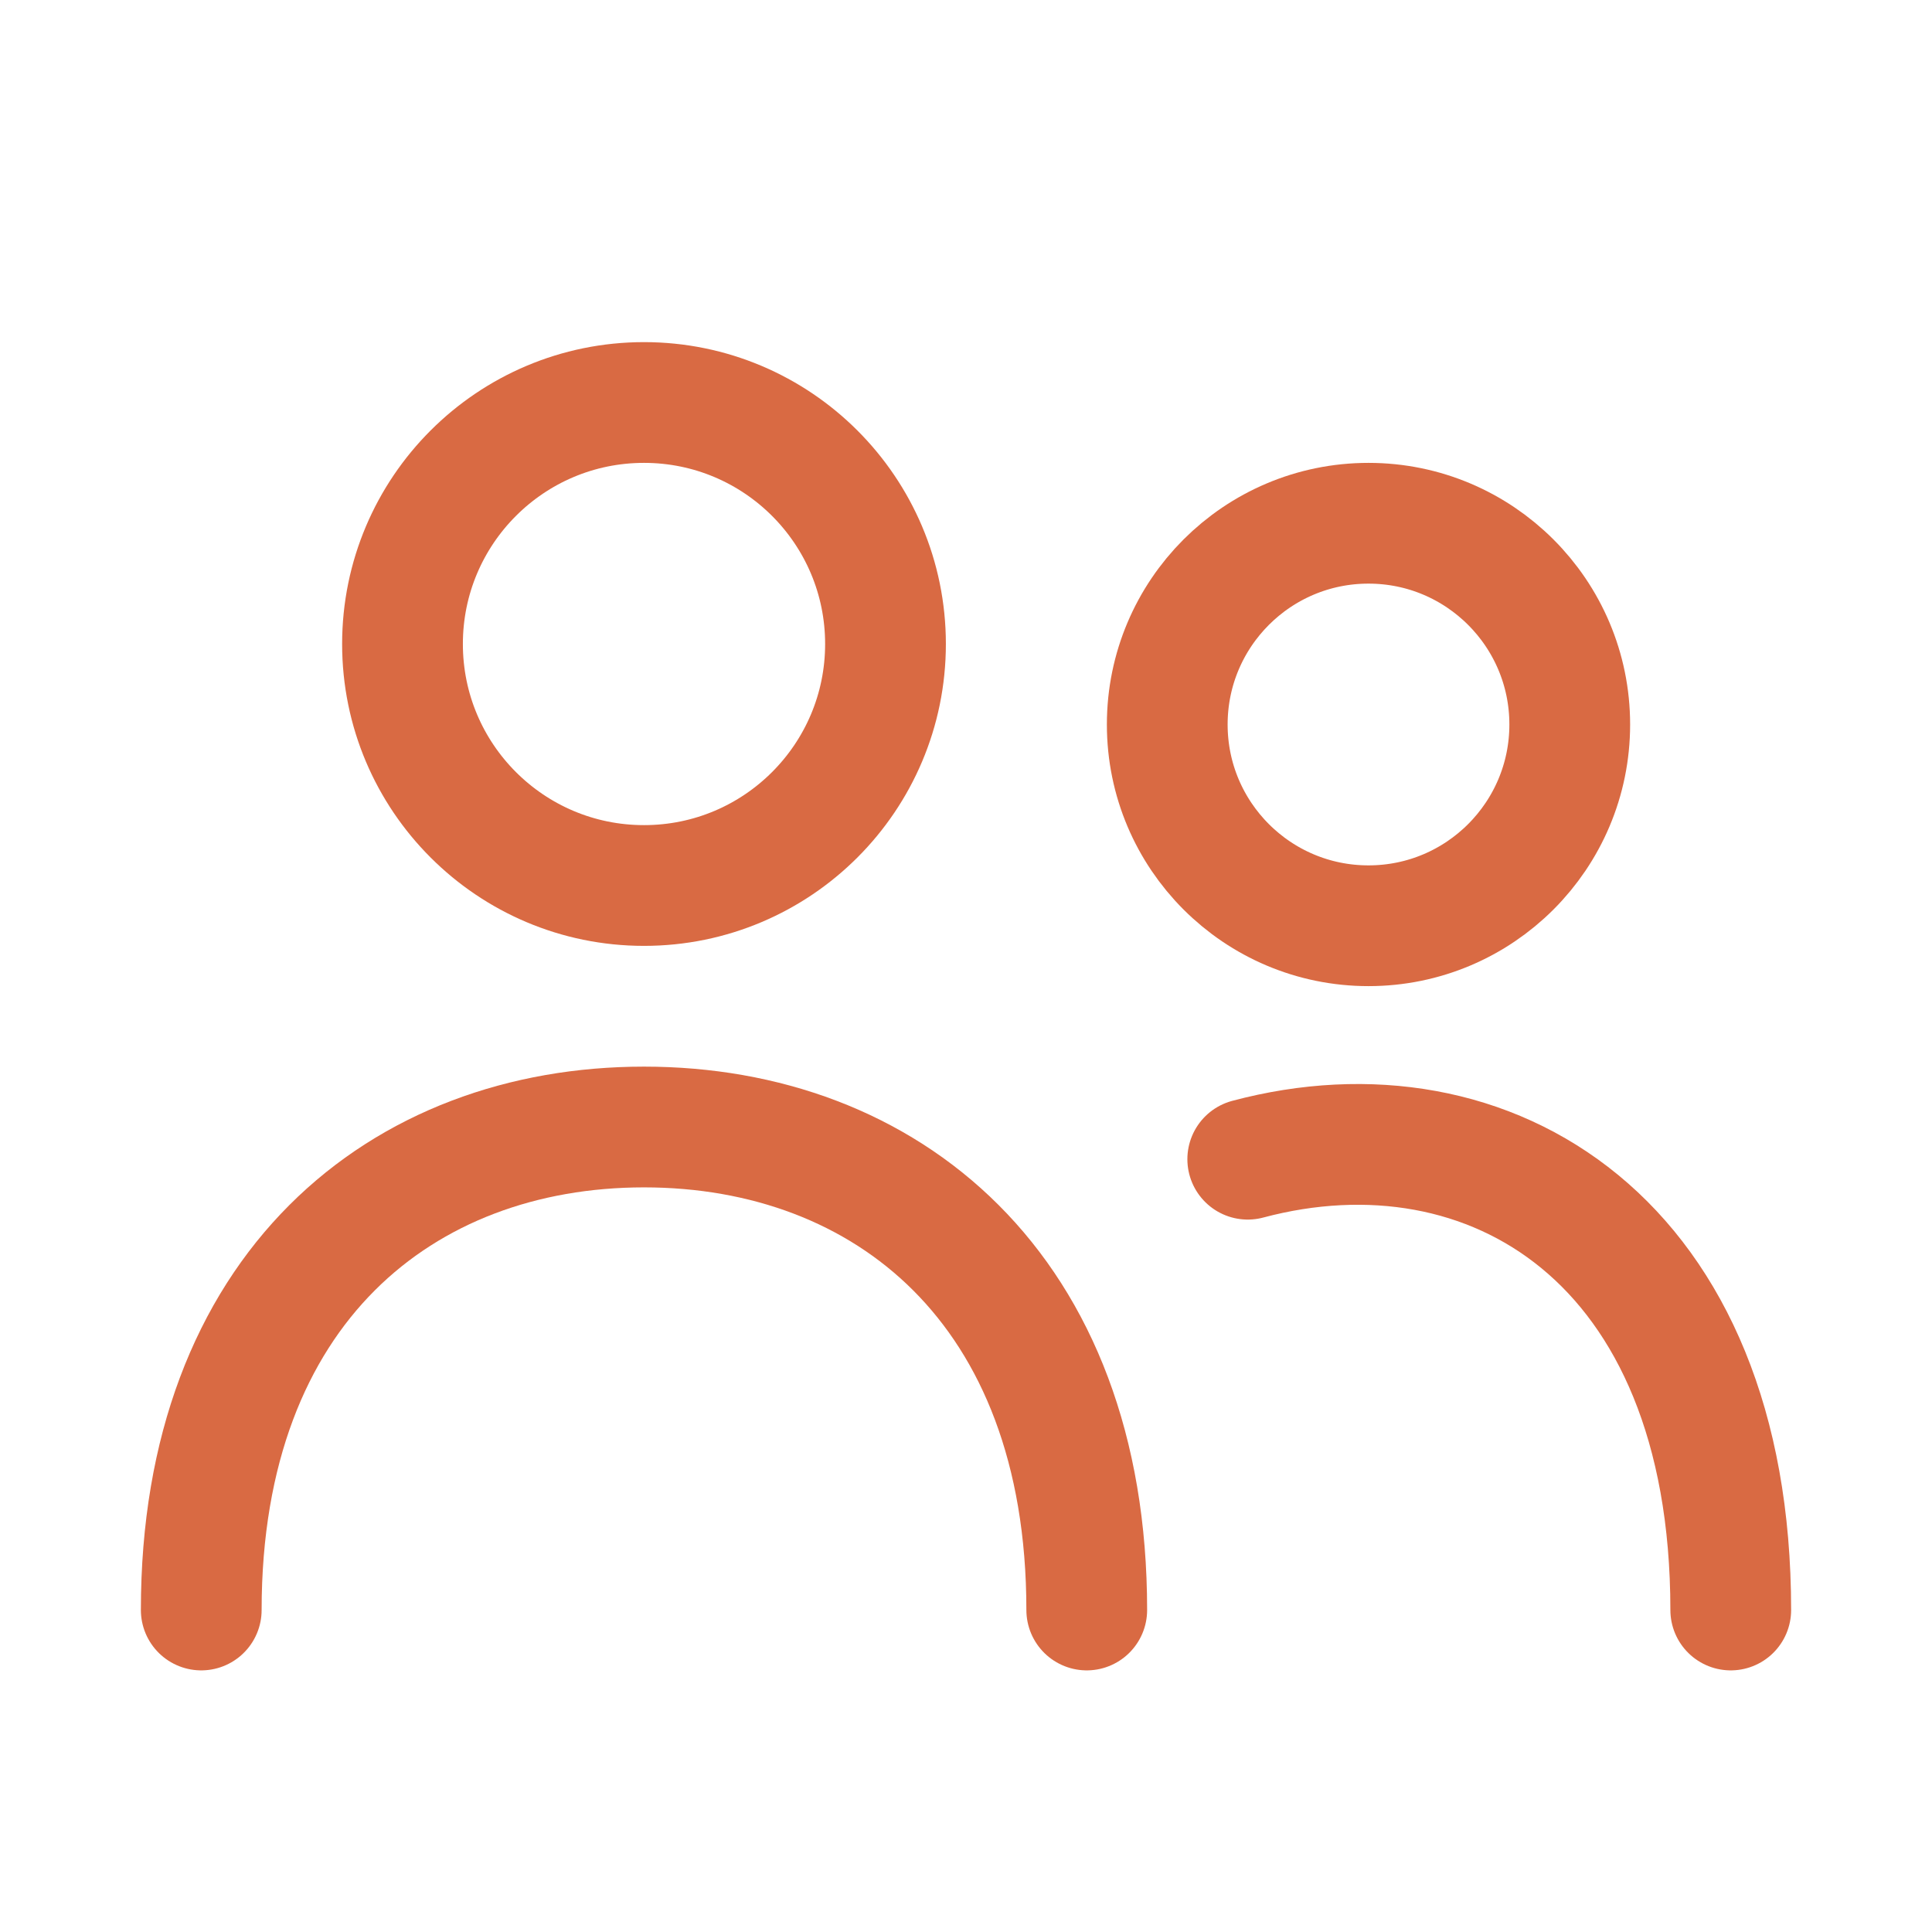
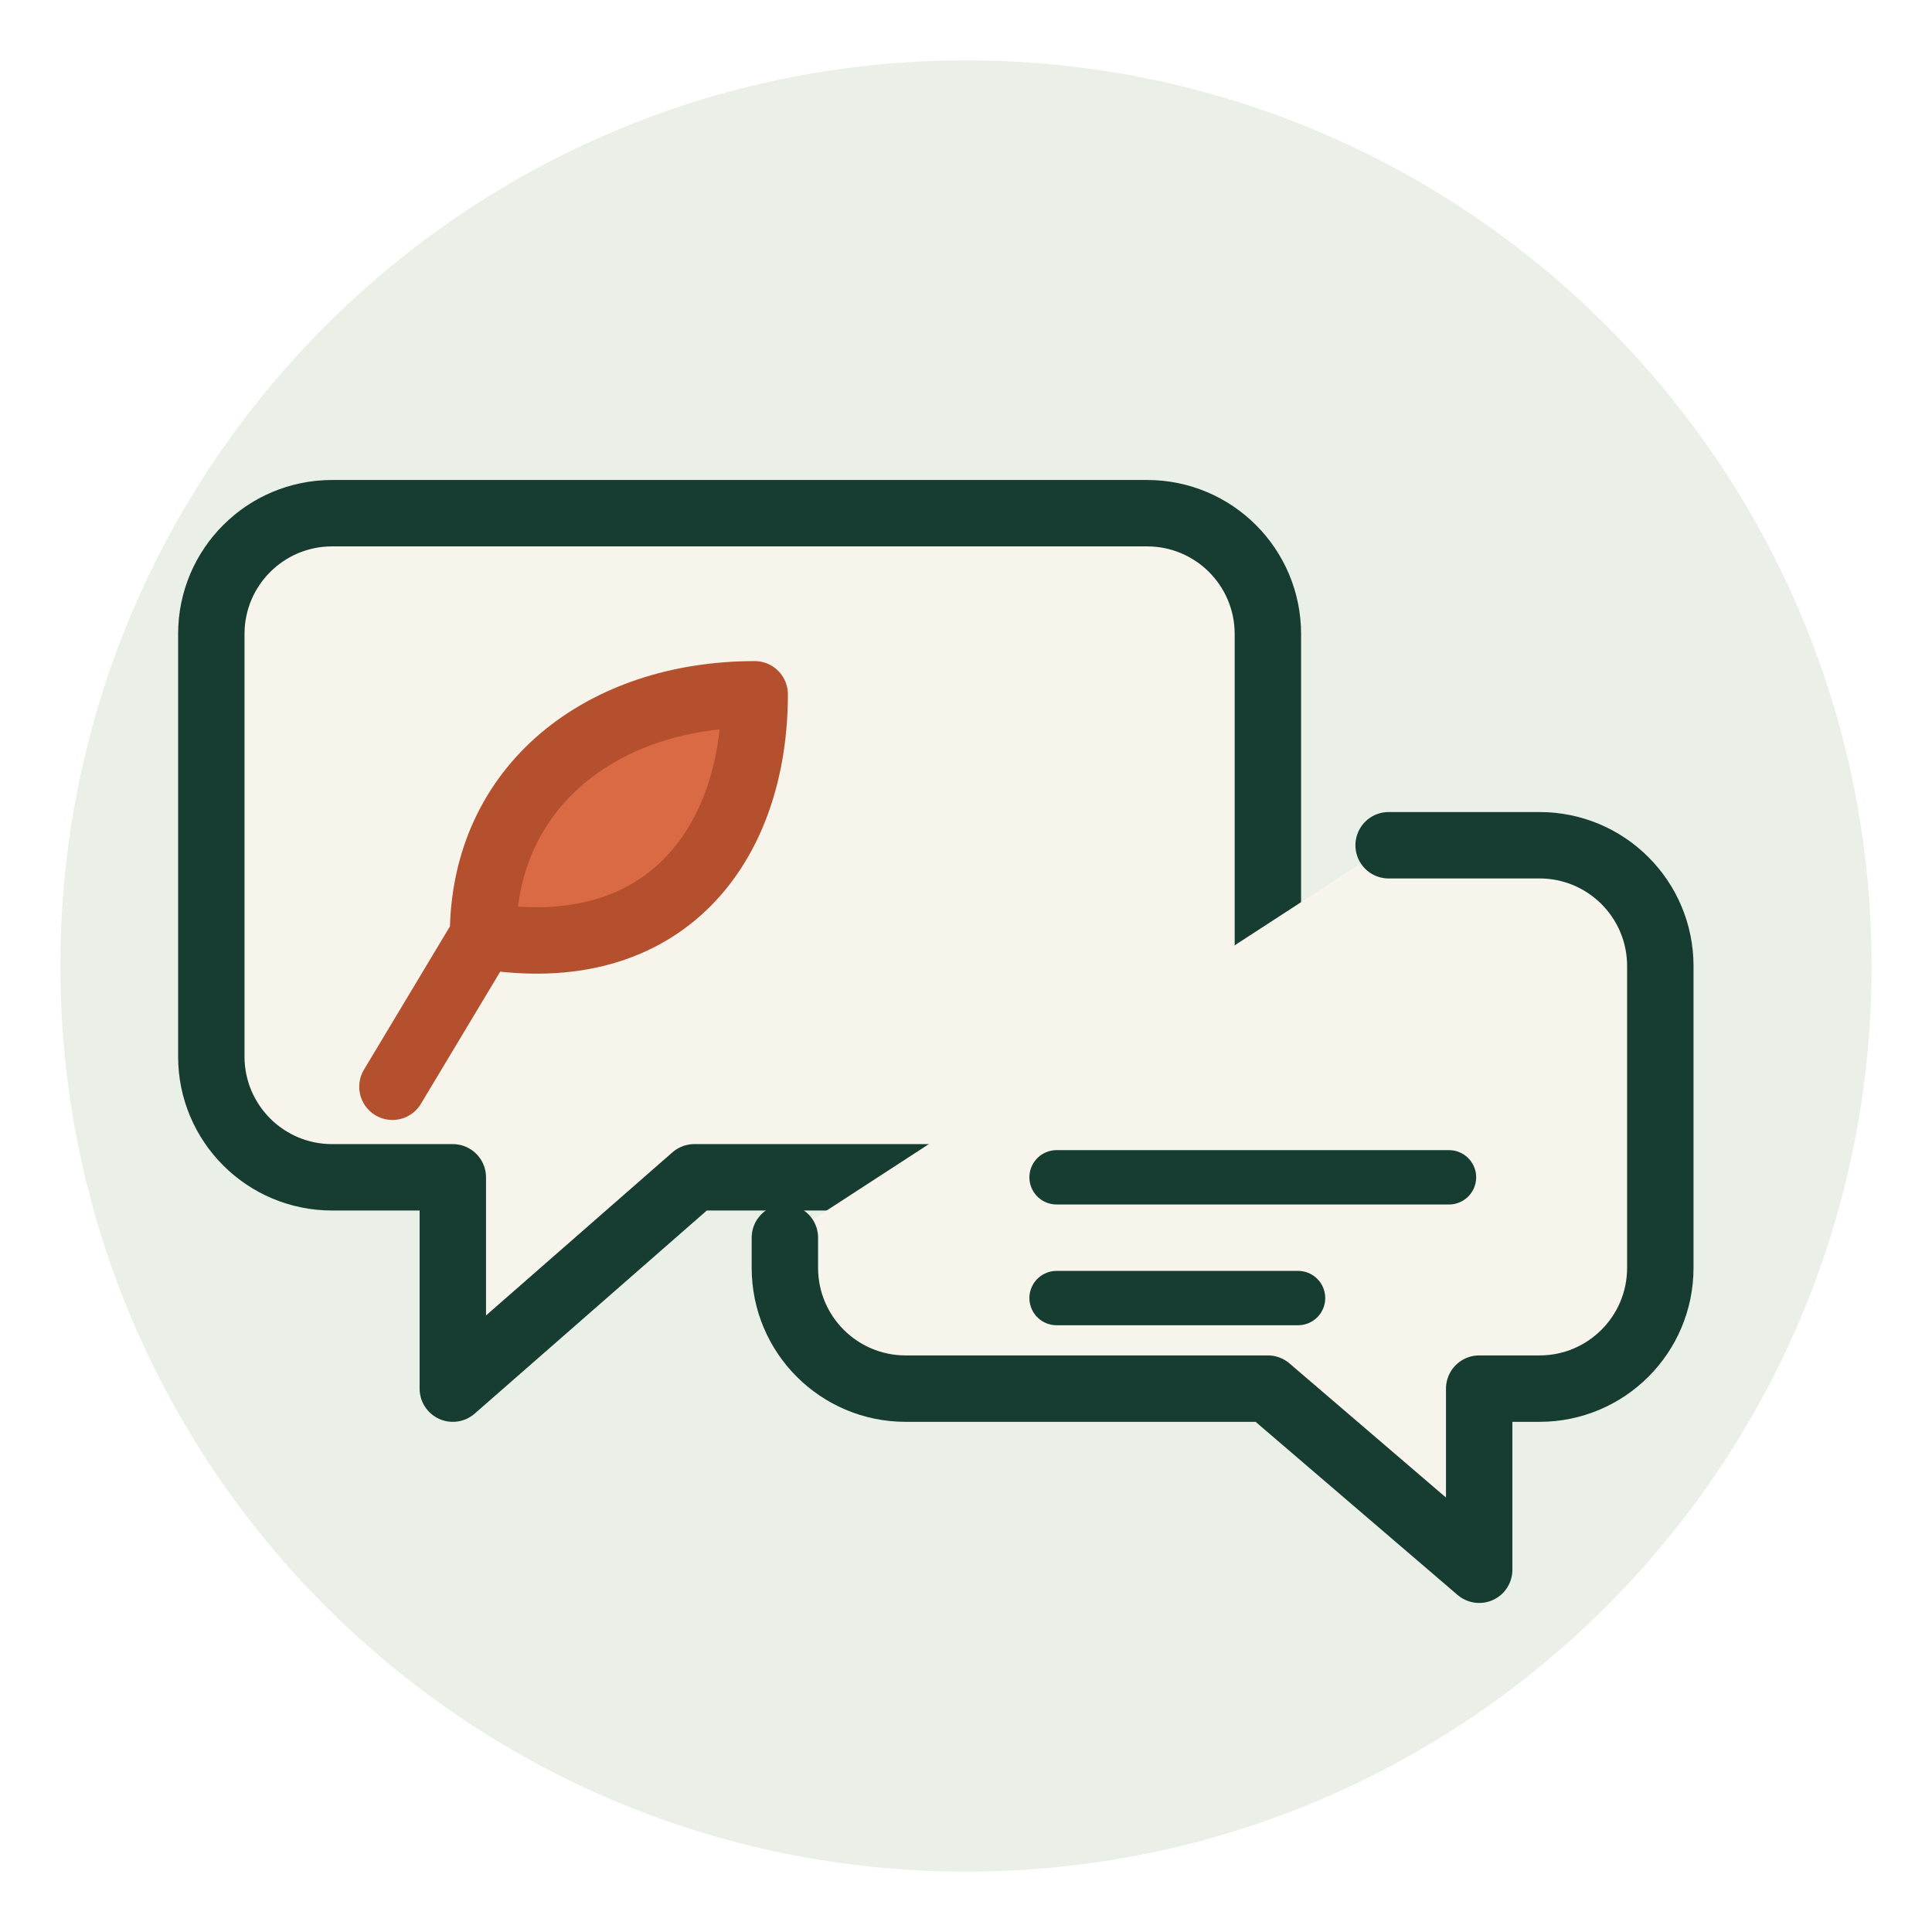
- <svg xmlns="http://www.w3.org/2000/svg" viewBox="0 0 24 24" fill="none" stroke="#D96A43" stroke-width="1.5" stroke-linecap="round" stroke-linejoin="round">
-   <circle cx="8" cy="8" r="3" />
-   <path d="M2.5 20c0-4 2.5-6 5.5-6s5.5 2 5.5 6" />
-   <circle cx="17" cy="9" r="2.5" />
-   <path d="M15.5 14.4c3-.8 6 1 6 5.6" />
+ <svg xmlns="http://www.w3.org/2000/svg" viewBox="0 0 64 64" fill="none" stroke="#173D32" stroke-width="2.2" stroke-linecap="round" stroke-linejoin="round">
+   <circle cx="32" cy="32" r="30" fill="#EAF0E8" stroke="none" />
+   <path d="M11 17h27a4 4 0 0 1 4 4v14a4 4 0 0 1-4 4H23l-8 7v-7h-4a4 4 0 0 1-4-4V21a4 4 0 0 1 4-4z" fill="#F7F4EB" />
+   <path d="M28 28c0-5 4-8 9-8 0 5-3 9-9 8z M28 28l-3 5" transform="translate(-12 3)" stroke="#B5502E" fill="#D96A43" />
+   <path d="M46 28h5a4 4 0 0 1 4 4v10a4 4 0 0 1-4 4h-2v6l-7-6h-12a4 4 0 0 1-4-4v-1" fill="#F7F4EB" />
+   <path d="M35 39h13M35 43h8" stroke-width="1.8" />
</svg>
